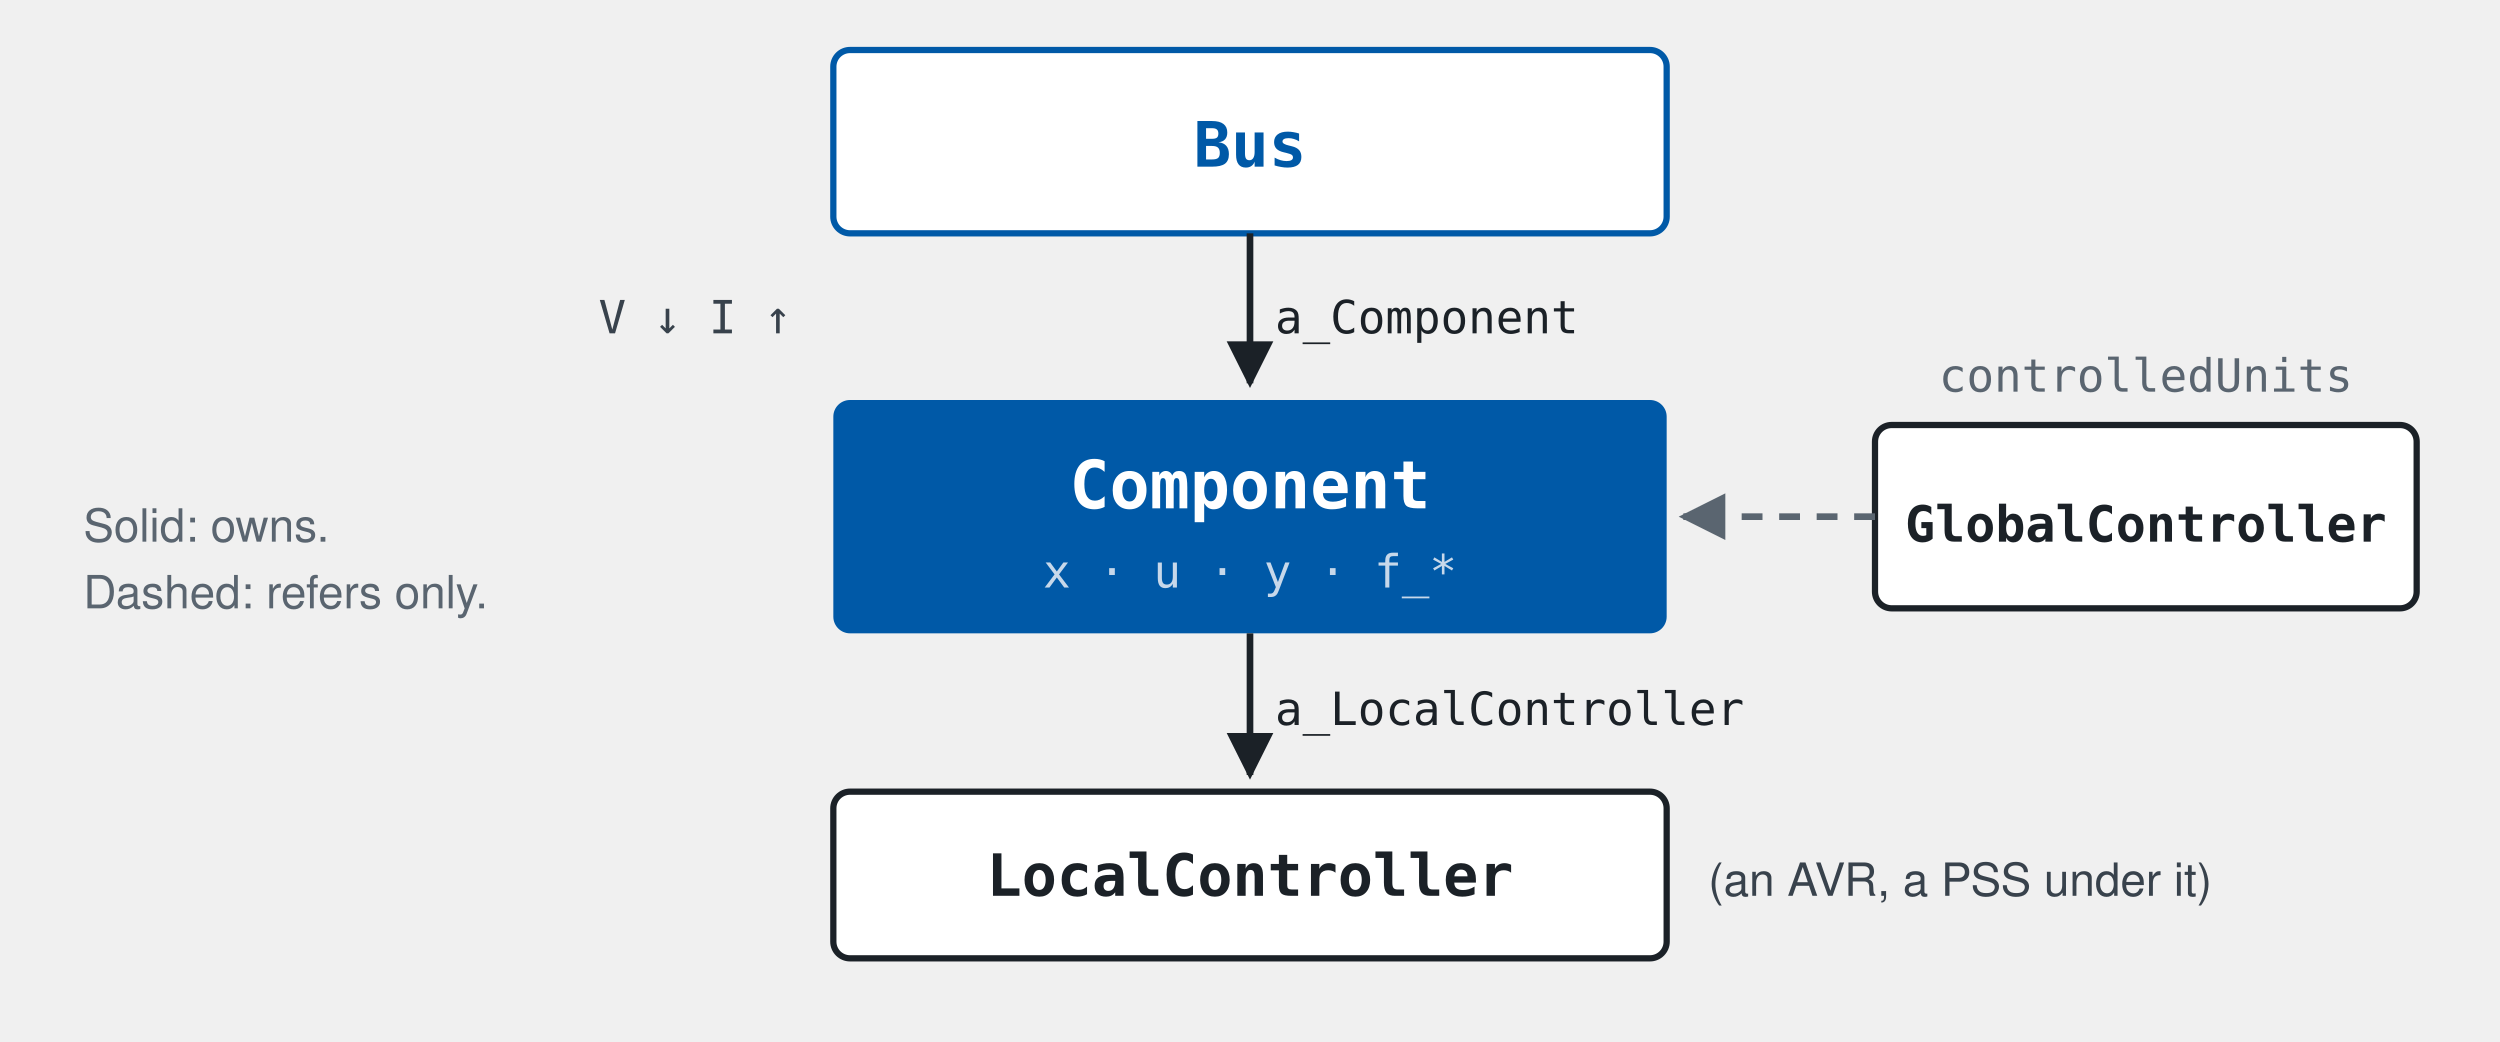
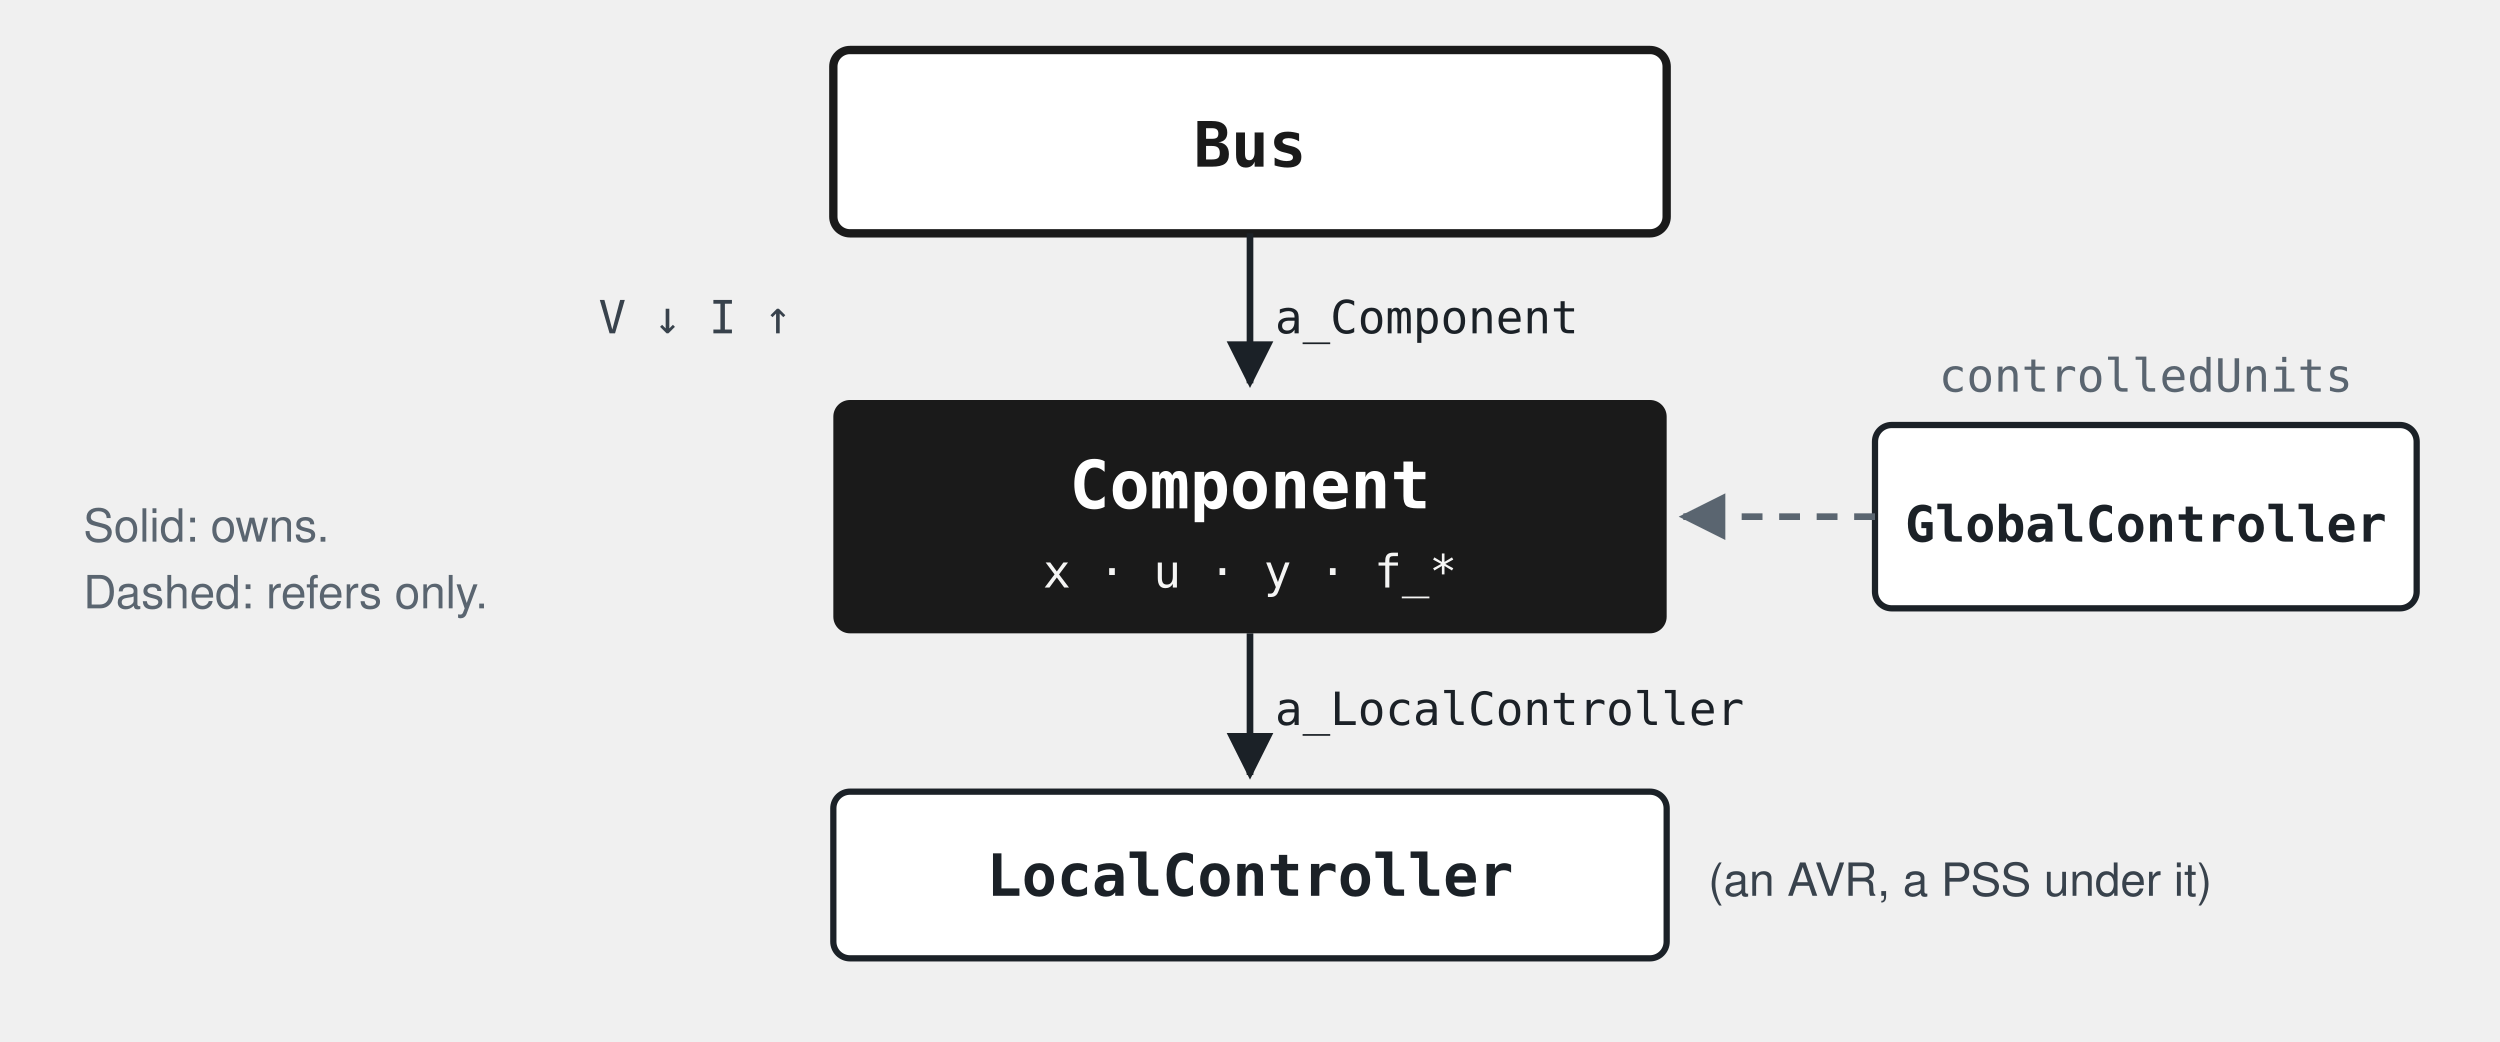
<svg xmlns="http://www.w3.org/2000/svg" font-family="-apple-system, BlinkMacSystemFont, 'Segoe UI', Helvetica, Arial, sans-serif" viewBox="0 0 600 250" role="img">
  <defs>
    <marker id="cl-ah" viewBox="0 0 10 10" refX="9" refY="5" markerWidth="7" markerHeight="7" orient="auto-start-reverse">
      <path d="M0 0L10 5L0 10z" style="fill:#1B2127" />
    </marker>
    <marker id="cl-ah-m" viewBox="0 0 10 10" refX="9" refY="5" markerWidth="7" markerHeight="7" orient="auto-start-reverse">
      <path d="M0 0L10 5L0 10z" style="fill:#5A6570" />
    </marker>
  </defs>
-   <rect x="200" y="12" width="200" height="44" rx="4" stroke-width="1.5" style="fill:#FFFFFF; stroke:#0059A7" />
-   <text x="300" y="40" text-anchor="middle" font-size="15" font-weight="bold" font-family="ui-monospace, SFMono-Regular, Menlo, Consolas, monospace" style="fill:#0059A7">Bus</text>
+   <rect x="200" y="12" width="200" height="44" rx="4" stroke-width="2" style="fill:#FFFFFF; stroke:#1A1A1A" />
+   <text x="300" y="40" text-anchor="middle" font-size="15" font-weight="bold" font-family="ui-monospace, SFMono-Regular, Menlo, Consolas, monospace" style="fill:#1A1A1A">Bus</text>
  <path d="M300 56V92" fill="none" stroke-width="1.6" marker-end="url(#cl-ah)" style="stroke:#1B2127" />
  <text x="306" y="80" font-size="11" font-family="ui-monospace, SFMono-Regular, Menlo, Consolas, monospace" style="fill:#1B2127">a_Component</text>
  <text x="190" y="80" text-anchor="end" font-size="11" font-family="ui-monospace, SFMono-Regular, Menlo, Consolas, monospace" style="fill:#38424C">V ↓  I ↑</text>
-   <rect x="200" y="96" width="200" height="56" rx="4" style="fill:#0059A7" />
+   <rect x="200" y="96" width="200" height="56" rx="4" style="fill:#1A1A1A" />
  <text x="300" y="122" text-anchor="middle" font-size="16" font-weight="bold" font-family="ui-monospace, SFMono-Regular, Menlo, Consolas, monospace" style="fill:#FFFFFF">Component</text>
-   <text x="300" y="141" text-anchor="middle" font-size="11" font-family="ui-monospace, SFMono-Regular, Menlo, Consolas, monospace" style="fill:#C7D8EA">x · u · y · f_*</text>
+   <text x="300" y="141" text-anchor="middle" font-size="11" font-family="ui-monospace, SFMono-Regular, Menlo, Consolas, monospace" style="fill:#F5F5F4">x · u · y · f_*</text>
  <rect x="450" y="102" width="130" height="44" rx="4" stroke-width="1.5" style="fill:#FFFFFF; stroke:#1B2127" />
  <text x="515" y="130" text-anchor="middle" font-size="12" font-weight="bold" font-family="ui-monospace, SFMono-Regular, Menlo, Consolas, monospace" style="fill:#1B2127">GlobalController</text>
  <path d="M450 124H404" fill="none" stroke-width="1.6" stroke-dasharray="5 4" marker-end="url(#cl-ah-m)" style="stroke:#5A6570" />
  <text x="515" y="94" text-anchor="middle" font-size="11" font-family="ui-monospace, SFMono-Regular, Menlo, Consolas, monospace" style="fill:#5A6570">controlledUnits</text>
  <path d="M300 152V186" fill="none" stroke-width="1.6" marker-end="url(#cl-ah)" style="stroke:#1B2127" />
  <text x="306" y="174" font-size="11" font-family="ui-monospace, SFMono-Regular, Menlo, Consolas, monospace" style="fill:#1B2127">a_LocalController</text>
  <rect x="200" y="190" width="200" height="40" rx="4" stroke-width="1.5" style="fill:#FFFFFF; stroke:#1B2127" />
  <text x="300" y="215" text-anchor="middle" font-size="14" font-weight="bold" font-family="ui-monospace, SFMono-Regular, Menlo, Consolas, monospace" style="fill:#1B2127">LocalController</text>
  <text x="410" y="215" font-size="11" style="fill:#38424C">(an AVR, a PSS under it)</text>
  <text x="20" y="130" font-size="11" style="fill:#5A6570">Solid: owns.</text>
  <text x="20" y="146" font-size="11" style="fill:#5A6570">Dashed: refers only.</text>
</svg>
